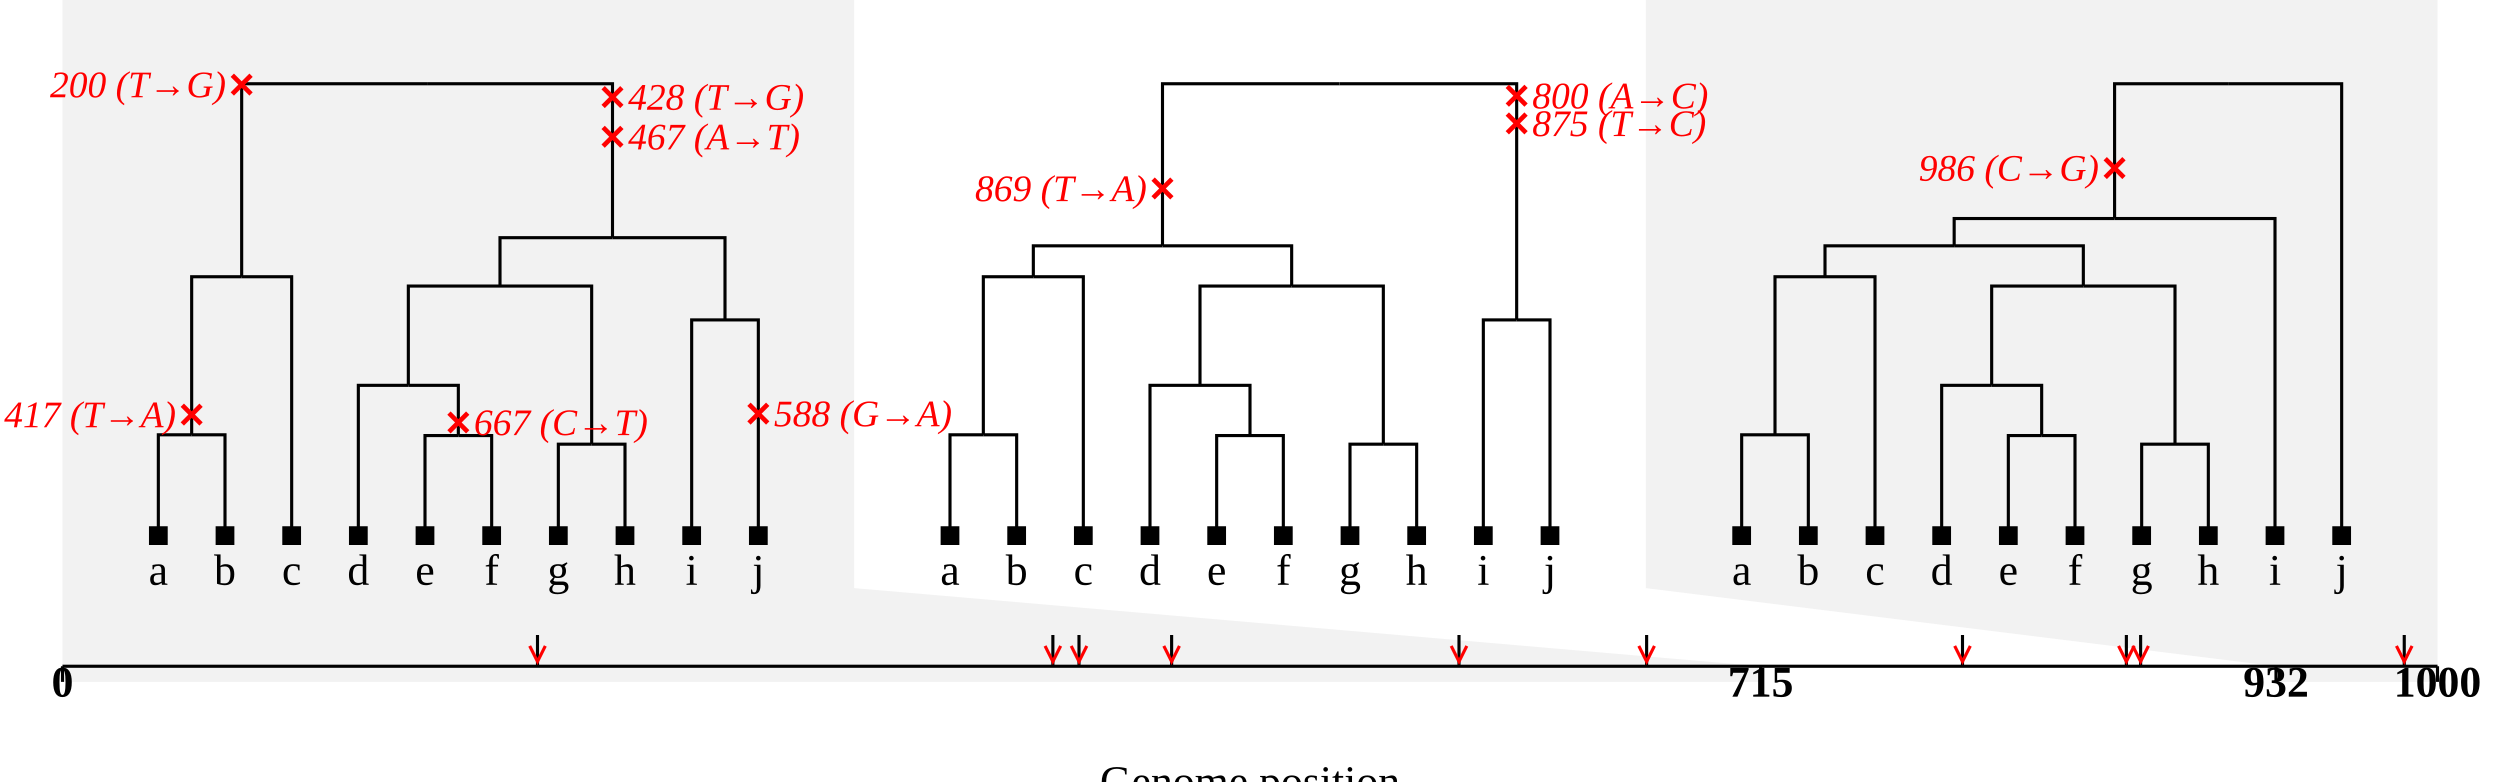
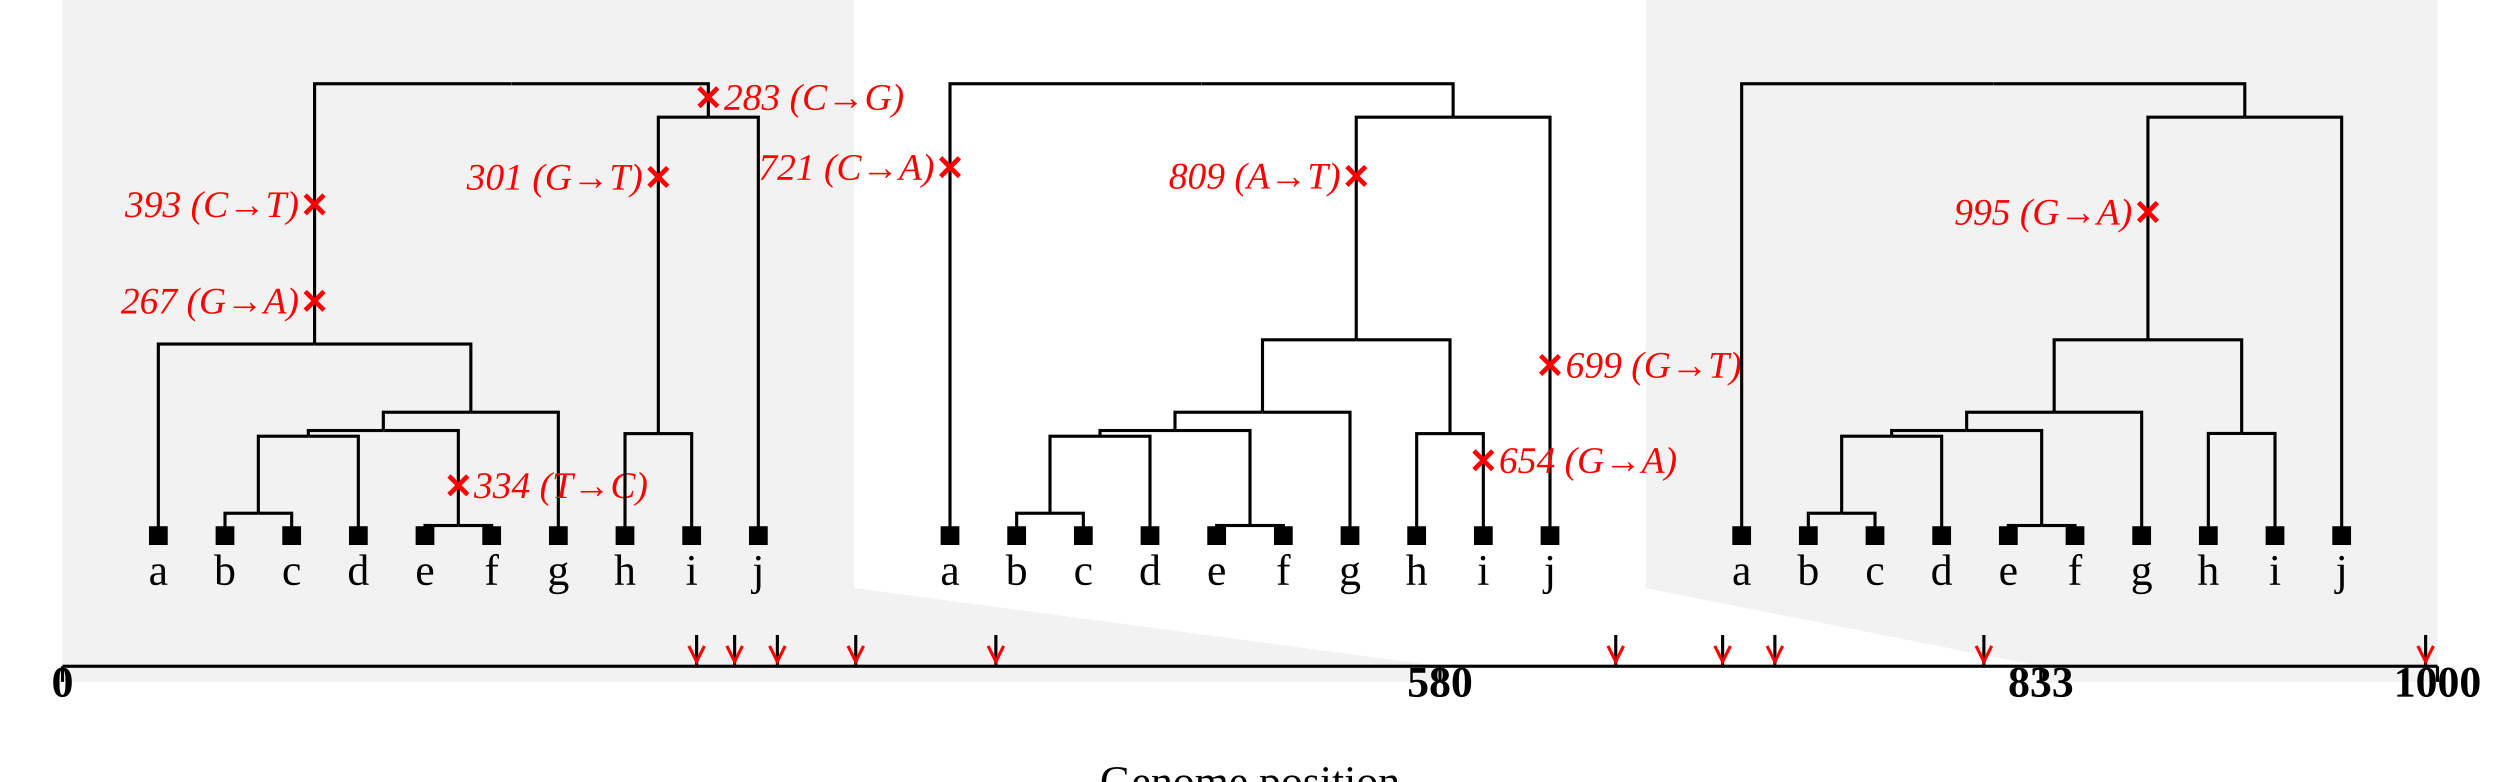
<svg xmlns="http://www.w3.org/2000/svg" baseProfile="full" height="250" version="1.1" width="800">
  <defs>
-     <style type="text/css">.background path {fill: #808080; fill-opacity:0}.background path:nth-child(odd) {fill-opacity:.1}.axes {font-size: 14px}.x-axis .tick .lab {font-weight: bold}.axes, .tree {font-size: 14px; text-anchor:middle}.y-axis line.grid {stroke: #FAFAFA}.y-axis &gt; .lab text {transform: translateX(0.8em) rotate(-90deg)}.x-axis .tick g {transform: translateY(0.9em)}.x-axis &gt; .lab text {transform: translateY(-0.8em)}.axes line, .edge {stroke:black; fill:none}.node &gt; .sym {fill: black; stroke: none}.site &gt; .sym {stroke: black}.mut text {fill: red; font-style: italic}.mut.extra text {fill: hotpink}.mut line {fill: none; stroke: none}.mut .sym {fill: none; stroke: red}.mut.extra .sym {stroke: hotpink}.node .mut .sym {stroke-width: 1.5px}.tree text, .tree-sequence text {dominant-baseline: central}.plotbox .lab.lft {text-anchor: end}.plotbox .lab.rgt {text-anchor: start}.node:not(.sample) &gt; .sym, .node:not(.sample) &gt; .lab {visibility: hidden;}.mut {font-size: 12px}</style>
+     <style type="text/css">.background path {fill: #808080; fill-opacity:0}.background path:nth-child(odd) {fill-opacity:.1}.axes {font-size: 14px}.x-axis .tick .lab {font-weight: bold}.axes, .tree {font-size: 14px; text-anchor:middle}.y-axis line.grid {stroke: #FAFAFA}.y-axis &gt; .lab text {transform: translateX(0.8em) rotate(-90deg)}.x-axis .tick g {transform: translateY(0.9em)}.x-axis &gt; .lab text {transform: translateY(-0.8em)}.axes line, .edge {stroke:black; fill:none}.node &gt; .sym {fill: black; stroke: none}.site &gt; .sym {stroke: black}.mut text {fill: red; font-style: italic}.mut.extra text {fill: hotpink}.mut line {fill: none; stroke: none}.mut .sym {fill: none; stroke: red}.mut.extra .sym {stroke: hotpink}.node .mut .sym {stroke-width: 1.5px}.tree text, .tree-sequence text {dominant-baseline: central}.plotbox .lab.lft {text-anchor: end}.plotbox .lab.rgt {text-anchor: start}.node:not(.sample) &gt; .sym, .node:not(.sample) &gt; .lab {visibility: hidden;}.mut {font-size: 12px} .y-axis .tick .lab {font-size: 85%}</style>
  </defs>
  <g class="tree-sequence">
    <g class="background">
-       <path d="M20,0 l253.333,0 l0,188.2 l290.067,25 l0,5 l-543.4,0 l0,-5 l0,-25 l0,-188.2z" />
-       <path d="M273.333,0 l253.333,0 l0,188.2 l201.653,25 l0,5 l-164.92,0 l0,-5 l-290.067,-25 l0,-188.2z" />
-       <path d="M526.667,0 l253.333,0 l0,188.2 l0,25 l0,5 l-51.68,0 l0,-5 l-201.653,-25 l0,-188.2z" />
+       <path d="M20,0 l253.333,0 l0,188.2 l187.467,25 l0,5 l-440.8,0 l0,-5 l0,-25 l0,-188.2z" />
+       <path d="M273.333,0 l253.333,0 l0,188.2 l126.413,25 l0,5 l-192.28,0 l0,-5 l-187.467,-25 l0,-188.2z" />
+       <path d="M526.667,0 l253.333,0 l0,188.2 l0,25 l0,5 l-126.92,0 l0,-5 l-126.413,-25 l0,-188.2z" />
    </g>
    <g class="axes">
      <g class="x-axis">
        <g class="lab" transform="translate(400,250)">
          <text text-anchor="middle">Genome position</text>
        </g>
        <line x1="20" x2="780" y1="213.2" y2="213.2" />
        <g class="tick" transform="translate(20 213.2)">
          <line x1="0" x2="0" y1="0" y2="5" />
          <g class="lab" transform="translate(0,5)">
            <text>0</text>
          </g>
        </g>
-         <g class="tick" transform="translate(563.4 213.2)">
+         <g class="tick" transform="translate(460.8 213.2)">
          <line x1="0" x2="0" y1="0" y2="5" />
          <g class="lab" transform="translate(0,5)">
-             <text>715</text>
-           </g>
-         </g>
-         <g class="tick" transform="translate(728.32 213.2)">
+             <text>580</text>
+           </g>
+         </g>
+         <g class="tick" transform="translate(653.08 213.2)">
          <line x1="0" x2="0" y1="0" y2="5" />
          <g class="lab" transform="translate(0,5)">
-             <text>932</text>
+             <text>833</text>
          </g>
        </g>
        <g class="tick" transform="translate(780 213.2)">
          <line x1="0" x2="0" y1="0" y2="5" />
          <g class="lab" transform="translate(0,5)">
            <text>1000</text>
          </g>
        </g>
-         <g class="site s0" transform="translate(172 213.2)">
+         <g class="site s0" transform="translate(222.92 213.2)">
          <line class="sym" x1="0" x2="0" y1="0" y2="-10" />
          <g class="mut m0">
            <polyline class="sym" points="2.5,-6.5 0,-1.5 -2.5,-6.5" />
          </g>
        </g>
-         <g class="site s1" transform="translate(336.92 213.2)">
+         <g class="site s1" transform="translate(235.08 213.2)">
          <line class="sym" x1="0" x2="0" y1="0" y2="-10" />
          <g class="mut m1">
            <polyline class="sym" points="2.5,-6.5 0,-1.5 -2.5,-6.5" />
          </g>
        </g>
-         <g class="site s2" transform="translate(345.28 213.2)">
+         <g class="site s2" transform="translate(248.76 213.2)">
          <line class="sym" x1="0" x2="0" y1="0" y2="-10" />
          <g class="mut m2">
            <polyline class="sym" points="2.5,-6.5 0,-1.5 -2.5,-6.5" />
          </g>
        </g>
-         <g class="site s3" transform="translate(374.92 213.2)">
+         <g class="site s3" transform="translate(273.84 213.2)">
          <line class="sym" x1="0" x2="0" y1="0" y2="-10" />
          <g class="mut m3">
            <polyline class="sym" points="2.5,-6.5 0,-1.5 -2.5,-6.5" />
          </g>
        </g>
-         <g class="site s4" transform="translate(466.88 213.2)">
+         <g class="site s4" transform="translate(318.68 213.2)">
          <line class="sym" x1="0" x2="0" y1="0" y2="-10" />
          <g class="mut m4">
            <polyline class="sym" points="2.5,-6.5 0,-1.5 -2.5,-6.5" />
          </g>
        </g>
-         <g class="site s5" transform="translate(526.92 213.2)">
+         <g class="site s5" transform="translate(517.04 213.2)">
          <line class="sym" x1="0" x2="0" y1="0" y2="-10" />
          <g class="mut m5">
            <polyline class="sym" points="2.5,-6.5 0,-1.5 -2.5,-6.5" />
          </g>
        </g>
-         <g class="site s6" transform="translate(628 213.2)">
+         <g class="site s6" transform="translate(551.24 213.2)">
          <line class="sym" x1="0" x2="0" y1="0" y2="-10" />
          <g class="mut m6">
            <polyline class="sym" points="2.5,-6.5 0,-1.5 -2.5,-6.5" />
          </g>
        </g>
-         <g class="site s7" transform="translate(680.44 213.2)">
+         <g class="site s7" transform="translate(567.96 213.2)">
          <line class="sym" x1="0" x2="0" y1="0" y2="-10" />
          <g class="mut m7">
            <polyline class="sym" points="2.5,-6.5 0,-1.5 -2.5,-6.5" />
          </g>
        </g>
-         <g class="site s8" transform="translate(685 213.2)">
+         <g class="site s8" transform="translate(634.84 213.2)">
          <line class="sym" x1="0" x2="0" y1="0" y2="-10" />
          <g class="mut m8">
            <polyline class="sym" points="2.5,-6.5 0,-1.5 -2.5,-6.5" />
          </g>
        </g>
-         <g class="site s9" transform="translate(769.36 213.2)">
+         <g class="site s9" transform="translate(776.2 213.2)">
          <line class="sym" x1="0" x2="0" y1="0" y2="-10" />
          <g class="mut m9">
            <polyline class="sym" points="2.5,-6.5 0,-1.5 -2.5,-6.5" />
          </g>
        </g>
      </g>
    </g>
    <g class="plotbox trees">
      <g class="tree t0" transform="translate(20 0)">
        <g class="plotbox">
-           <g class="node n20 p0 root" transform="translate(116.667 26.8)">
-             <g class="a20 m0 node n16 p0 s0" transform="translate(-59.3333 61.7567)">
-               <g class="a16 i0 leaf node n1 p0 sample" transform="translate(16 82.8433)">
-                 <path class="edge" d="M 0 0 V -82.843 H -16" />
+           <g class="node n20 p0 root" transform="translate(143.667 26.8)">
+             <g class="a20 m0 m4 node n17 p0 s0 s4" transform="translate(-63 83.2923)">
+               <g class="a17 i0 leaf node n0 p1 sample" transform="translate(-50 61.3077)">
+                 <path class="edge" d="M 0 0 V -61.308 H 50" />
                <rect class="sym" height="6" width="6" x="-3" y="-3" />
-                 <text class="lab" transform="translate(0 11)">c</text>
-               </g>
-               <g class="a16 m1 node n12 p0 s1" transform="translate(-16 50.5794)">
-                 <g class="a12 i0 leaf node n0 p0 sample" transform="translate(-10.6667 32.2639)">
-                   <path class="edge" d="M 0 0 V -32.264 H 10.667" />
+                 <text class="lab" transform="translate(0 11)">a</text>
+               </g>
+               <g class="a17 node n16 p0" transform="translate(50 21.8208)">
+                 <g class="a16 i4 leaf node n9 p2 sample" transform="translate(28 39.4868)">
+                   <path class="edge" d="M 0 0 V -39.487 H -28" />
                  <rect class="sym" height="6" width="6" x="-3" y="-3" />
-                   <text class="lab" transform="translate(0 11)">a</text>
-                 </g>
-                 <g class="a12 i4 leaf node n9 p0 sample" transform="translate(10.6667 32.2639)">
-                   <path class="edge" d="M 0 0 V -32.264 H -10.667" />
+                   <text class="lab" transform="translate(0 11)">g</text>
+                 </g>
+                 <g class="a16 node n15 p0" transform="translate(-28 5.85307)">
+                   <g class="a15 m3 node n10 p2 s3" transform="translate(24 30.3954)">
+                     <g class="a10 i3 leaf node n7 p2 sample" transform="translate(-10.6667 3.23842)">
+                       <path class="edge" d="M 0 0 V -3.238 H 10.667" />
+                       <rect class="sym" height="6" width="6" x="-3" y="-3" />
+                       <text class="lab" transform="translate(0 11)">e</text>
+                     </g>
+                     <g class="a10 i4 leaf node n8 p2 sample" transform="translate(10.6667 3.23842)">
+                       <path class="edge" d="M 0 0 V -3.238 H -10.667" />
+                       <rect class="sym" height="6" width="6" x="-3" y="-3" />
+                       <text class="lab" transform="translate(0 11)">f</text>
+                     </g>
+                     <path class="edge" d="M 0 0 V -30.395 H -24" />
+                     <g class="mut m3 s3" transform="translate(0 -12.8542)">
+                       <line x1="0" x2="0" y1="0" y2="12.854" />
+                       <path class="sym" d="M -3,-3 l 6,6 M -3,3 l 6,-6" />
+                       <text class="lab rgt" transform="translate(5 0)">334 (T→C)</text>
+                     </g>
+                     <circle class="sym" cx="0" cy="0" r="3" />
+                     <text class="lab rgt" transform="translate(3 -7.0)">k</text>
+                   </g>
+                   <g class="a15 node n12 p0" transform="translate(-24 1.82594)">
+                     <g class="a12 i2 leaf node n4 p2 sample" transform="translate(16 31.8078)">
+                       <path class="edge" d="M 0 0 V -31.808 H -16" />
+                       <rect class="sym" height="6" width="6" x="-3" y="-3" />
+                       <text class="lab" transform="translate(0 11)">d</text>
+                     </g>
+                     <g class="a12 node n11 p1" transform="translate(-16 24.6436)">
+                       <g class="a11 i0 leaf node n1 p1 sample" transform="translate(-10.6667 7.1642)">
+                         <path class="edge" d="M 0 0 V -7.164 H 10.667" />
+                         <rect class="sym" height="6" width="6" x="-3" y="-3" />
+                         <text class="lab" transform="translate(0 11)">b</text>
+                       </g>
+                       <g class="a11 i1 leaf node n3 p1 sample" transform="translate(10.6667 7.1642)">
+                         <path class="edge" d="M 0 0 V -7.164 H -10.667" />
+                         <rect class="sym" height="6" width="6" x="-3" y="-3" />
+                         <text class="lab" transform="translate(0 11)">c</text>
+                       </g>
+                       <path class="edge" d="M 0 0 V -24.644 H 16" />
+                       <circle class="sym" cx="0" cy="0" r="3" />
+                       <text class="lab lft" transform="translate(-3 -7.0)">l</text>
+                     </g>
+                     <path class="edge" d="M 0 0 V -1.826 H 24" />
+                     <circle class="sym" cx="0" cy="0" r="3" />
+                     <text class="lab lft" transform="translate(-3 -7.0)">m</text>
+                   </g>
+                   <path class="edge" d="M 0 0 V -5.853 H 28" />
+                   <circle class="sym" cx="0" cy="0" r="3" />
+                   <text class="lab lft" transform="translate(-3 -7.0)">p</text>
+                 </g>
+                 <path class="edge" d="M 0 0 V -21.821 H -50" />
+                 <circle class="sym" cx="0" cy="0" r="3" />
+                 <text class="lab rgt" transform="translate(3 -7.0)">q</text>
+               </g>
+               <path class="edge" d="M 0 0 V -83.292 H 63" />
+               <g class="mut m4 s4" transform="translate(0 -44.6946)">
+                 <line x1="0" x2="0" y1="0" y2="44.695" />
+                 <path class="sym" d="M -3,-3 l 6,6 M -3,3 l 6,-6" />
+                 <text class="lab lft" transform="translate(-5 0)">393 (C→T)</text>
+               </g>
+               <g class="mut m0 s0" transform="translate(0 -13.8206)">
+                 <line x1="0" x2="0" y1="0" y2="13.821" />
+                 <path class="sym" d="M -3,-3 l 6,6 M -3,3 l 6,-6" />
+                 <text class="lab lft" transform="translate(-5 0)">267 (G→A)</text>
+               </g>
+               <circle class="sym" cx="0" cy="0" r="3" />
+               <text class="lab lft" transform="translate(-3 -7.0)">r</text>
+             </g>
+             <g class="a20 m1 node n19 p0 s1" transform="translate(63 10.6982)">
+               <g class="a19 i3 leaf node n6 p2 sample" transform="translate(16 133.902)">
+                 <path class="edge" d="M 0 0 V -133.902 H -16" />
+                 <rect class="sym" height="6" width="6" x="-3" y="-3" />
+                 <text class="lab" transform="translate(0 11)">j</text>
+               </g>
+               <g class="a19 m2 node n13 p0 s2" transform="translate(-16 101.263)">
+                 <g class="a13 i1 leaf node n2 p1 sample" transform="translate(-10.6667 32.6389)">
+                   <path class="edge" d="M 0 0 V -32.639 H 10.667" />
                  <rect class="sym" height="6" width="6" x="-3" y="-3" />
-                   <text class="lab" transform="translate(0 11)">b</text>
-                 </g>
-                 <path class="edge" d="M 0 0 V -50.579 H 16" />
-                 <g class="mut m1 s1" transform="translate(0 -6.46475)">
-                   <line x1="0" x2="0" y1="0" y2="6.465" />
-                   <path class="sym" d="M -3,-3 l 6,6 M -3,3 l 6,-6" />
-                   <text class="lab lft" transform="translate(-5 0)">417 (T→A)</text>
-                 </g>
-                 <circle class="sym" cx="0" cy="0" r="3" />
-                 <text class="lab lft" transform="translate(-3 -7.0)">m</text>
-               </g>
-               <path class="edge" d="M 0 0 V -61.757 H 59.333" />
-               <g class="mut m0 s0" transform="translate(0 -61.4802)">
-                 <line x1="0" x2="0" y1="0" y2="61.48" />
-                 <path class="sym" d="M -3,-3 l 6,6 M -3,3 l 6,-6" />
-                 <text class="lab lft" transform="translate(-5 0)">200 (T→G)</text>
-               </g>
-               <circle class="sym" cx="0" cy="0" r="3" />
-               <text class="lab lft" transform="translate(-3 -7.0)">q</text>
-             </g>
-             <g class="a20 m2 m3 node n18 p0 s2 s3" transform="translate(59.3333 49.2612)">
-               <g class="a18 node n14 p0" transform="translate(36 26.3083)">
-                 <g class="a14 i1 leaf node n3 p0 sample" transform="translate(-10.6667 69.0304)">
-                   <path class="edge" d="M 0 0 V -69.03 H 10.667" />
+                   <text class="lab" transform="translate(0 11)">h</text>
+                 </g>
+                 <g class="a13 i2 leaf node n5 p2 sample" transform="translate(10.6667 32.6389)">
+                   <path class="edge" d="M 0 0 V -32.639 H -10.667" />
                  <rect class="sym" height="6" width="6" x="-3" y="-3" />
                  <text class="lab" transform="translate(0 11)">i</text>
                </g>
-                 <g class="a14 i2 leaf m4 node n5 p0 s4 sample" transform="translate(10.6667 69.0304)">
-                   <path class="edge" d="M 0 0 V -69.03 H -10.667" />
-                   <g class="mut m4 s4" transform="translate(0 -39.0345)">
-                     <line x1="0" x2="0" y1="0" y2="39.035" />
-                     <path class="sym" d="M -3,-3 l 6,6 M -3,3 l 6,-6" />
-                     <text class="lab rgt" transform="translate(5 0)">588 (G→A)</text>
-                   </g>
-                   <rect class="sym" height="6" width="6" x="-3" y="-3" />
-                   <text class="lab" transform="translate(0 11)">j</text>
-                 </g>
-                 <path class="edge" d="M 0 0 V -26.308 H -36" />
+                 <path class="edge" d="M 0 0 V -101.263 H 16" />
+                 <g class="mut m2 s2" transform="translate(0 -82.1311)">
+                   <line x1="0" x2="0" y1="0" y2="82.131" />
+                   <path class="sym" d="M -3,-3 l 6,6 M -3,3 l 6,-6" />
+                   <text class="lab lft" transform="translate(-5 0)">301 (G→T)</text>
+                 </g>
                <circle class="sym" cx="0" cy="0" r="3" />
-                 <text class="lab rgt" transform="translate(3 -7.0)">o</text>
-               </g>
-               <g class="a18 node n15 p0" transform="translate(-36 15.4767)">
-                 <g class="a15 node n10 p0" transform="translate(29.3333 50.5987)">
-                   <g class="a10 i2 leaf node n4 p0 sample" transform="translate(-10.6667 29.2634)">
-                     <path class="edge" d="M 0 0 V -29.263 H 10.667" />
-                     <rect class="sym" height="6" width="6" x="-3" y="-3" />
-                     <text class="lab" transform="translate(0 11)">g</text>
-                   </g>
-                   <g class="a10 i4 leaf node n8 p0 sample" transform="translate(10.6667 29.2634)">
-                     <path class="edge" d="M 0 0 V -29.263 H -10.667" />
-                     <rect class="sym" height="6" width="6" x="-3" y="-3" />
-                     <text class="lab" transform="translate(0 11)">h</text>
-                   </g>
-                   <path class="edge" d="M 0 0 V -50.599 H -29.333" />
-                   <circle class="sym" cx="0" cy="0" r="3" />
-                   <text class="lab rgt" transform="translate(3 -7.0)">k</text>
-                 </g>
-                 <g class="a15 node n13 p0" transform="translate(-29.3333 31.7699)">
-                   <g class="a13 i1 leaf node n2 p0 sample" transform="translate(-16 48.0922)">
-                     <path class="edge" d="M 0 0 V -48.092 H 16" />
-                     <rect class="sym" height="6" width="6" x="-3" y="-3" />
-                     <text class="lab" transform="translate(0 11)">d</text>
-                   </g>
-                   <g class="a13 m5 node n11 p0 s5" transform="translate(16 16.0709)">
-                     <g class="a11 i3 leaf node n6 p0 sample" transform="translate(-10.6667 32.0213)">
-                       <path class="edge" d="M 0 0 V -32.021 H 10.667" />
-                       <rect class="sym" height="6" width="6" x="-3" y="-3" />
-                       <text class="lab" transform="translate(0 11)">e</text>
-                     </g>
-                     <g class="a11 i3 leaf node n7 p0 sample" transform="translate(10.6667 32.0213)">
-                       <path class="edge" d="M 0 0 V -32.021 H -10.667" />
-                       <rect class="sym" height="6" width="6" x="-3" y="-3" />
-                       <text class="lab" transform="translate(0 11)">f</text>
-                     </g>
-                     <path class="edge" d="M 0 0 V -16.071 H -16" />
-                     <g class="mut m5 s5" transform="translate(0 -4.18996)">
-                       <line x1="0" x2="0" y1="0" y2="4.19" />
-                       <path class="sym" d="M -3,-3 l 6,6 M -3,3 l 6,-6" />
-                       <text class="lab rgt" transform="translate(5 0)">667 (C→T)</text>
-                     </g>
-                     <circle class="sym" cx="0" cy="0" r="3" />
-                     <text class="lab rgt" transform="translate(3 -7.0)">l</text>
-                   </g>
-                   <path class="edge" d="M 0 0 V -31.77 H 29.333" />
-                   <circle class="sym" cx="0" cy="0" r="3" />
-                   <text class="lab lft" transform="translate(-3 -7.0)">n</text>
-                 </g>
-                 <path class="edge" d="M 0 0 V -15.477 H 36" />
-                 <circle class="sym" cx="0" cy="0" r="3" />
-                 <text class="lab lft" transform="translate(-3 -7.0)">p</text>
-               </g>
-               <path class="edge" d="M 0 0 V -49.261 H -59.333" />
-               <g class="mut m2 s2" transform="translate(0 -44.9944)">
-                 <line x1="0" x2="0" y1="0" y2="44.994" />
+                 <text class="lab lft" transform="translate(-3 -7.0)">n</text>
+               </g>
+               <path class="edge" d="M 0 0 V -10.698 H -63" />
+               <g class="mut m1 s1" transform="translate(0 -6.40233)">
+                 <line x1="0" x2="0" y1="0" y2="6.402" />
                <path class="sym" d="M -3,-3 l 6,6 M -3,3 l 6,-6" />
-                 <text class="lab rgt" transform="translate(5 0)">428 (T→G)</text>
-               </g>
-               <g class="mut m3 s3" transform="translate(0 -32.2909)">
-                 <line x1="0" x2="0" y1="0" y2="32.291" />
-                 <path class="sym" d="M -3,-3 l 6,6 M -3,3 l 6,-6" />
-                 <text class="lab rgt" transform="translate(5 0)">467 (A→T)</text>
+                 <text class="lab rgt" transform="translate(5 0)">283 (C→G)</text>
              </g>
              <circle class="sym" cx="0" cy="0" r="3" />
-               <text class="lab rgt" transform="translate(3 -7.0)">s</text>
+               <text class="lab rgt" transform="translate(3 -7.0)">t</text>
            </g>
            <circle class="sym" cx="0" cy="0" r="3" />
            <text class="lab" transform="translate(0 -11)">u</text>
          </g>
        </g>
      </g>
      <g class="tree t1" transform="translate(273.333 0)">
        <g class="plotbox">
-           <g class="node n20 p0 root" transform="translate(155.333 26.8)">
-             <g class="a20 m6 m8 node n14 p0 s6 s8" transform="translate(56.6667 75.5696)">
-               <g class="a14 i1 leaf node n3 p0 sample" transform="translate(-10.6667 69.0304)">
-                 <path class="edge" d="M 0 0 V -69.03 H 10.667" />
-                 <rect class="sym" height="6" width="6" x="-3" y="-3" />
-                 <text class="lab" transform="translate(0 11)">i</text>
-               </g>
-               <g class="a14 i2 leaf node n5 p0 sample" transform="translate(10.6667 69.0304)">
-                 <path class="edge" d="M 0 0 V -69.03 H -10.667" />
+           <g class="node n20 p0 root" transform="translate(111.167 26.8)">
+             <g class="a20 node n19 p0" transform="translate(80.5 10.6982)">
+               <g class="a19 i3 leaf m6 node n6 p2 s6 sample" transform="translate(31 133.902)">
+                 <path class="edge" d="M 0 0 V -133.902 H -31" />
+                 <g class="mut m6 s6" transform="translate(0 -54.5985)">
+                   <line x1="0" x2="0" y1="0" y2="54.599" />
+                   <path class="sym" d="M -3,-3 l 6,6 M -3,3 l 6,-6" />
+                   <text class="lab rgt" transform="translate(5 0)">699 (G→T)</text>
+                 </g>
                <rect class="sym" height="6" width="6" x="-3" y="-3" />
                <text class="lab" transform="translate(0 11)">j</text>
              </g>
-               <path class="edge" d="M 0 0 V -75.57 H -56.667" />
-               <g class="mut m6 s6" transform="translate(0 -71.7322)">
-                 <line x1="0" x2="0" y1="0" y2="71.732" />
+               <g class="a19 m8 node n18 p0 s8" transform="translate(-31 71.2396)">
+                 <g class="a18 node n13 p0" transform="translate(30 30.0232)">
+                   <g class="a13 i1 leaf node n2 p1 sample" transform="translate(-10.6667 32.6389)">
+                     <path class="edge" d="M 0 0 V -32.639 H 10.667" />
+                     <rect class="sym" height="6" width="6" x="-3" y="-3" />
+                     <text class="lab" transform="translate(0 11)">h</text>
+                   </g>
+                   <g class="a13 i2 leaf m5 node n5 p2 s5 sample" transform="translate(10.6667 32.6389)">
+                     <path class="edge" d="M 0 0 V -32.639 H -10.667" />
+                     <g class="mut m5 s5" transform="translate(0 -24.1193)">
+                       <line x1="0" x2="0" y1="0" y2="24.119" />
+                       <path class="sym" d="M -3,-3 l 6,6 M -3,3 l 6,-6" />
+                       <text class="lab rgt" transform="translate(5 0)">654 (G→A)</text>
+                     </g>
+                     <rect class="sym" height="6" width="6" x="-3" y="-3" />
+                     <text class="lab" transform="translate(0 11)">i</text>
+                   </g>
+                   <path class="edge" d="M 0 0 V -30.023 H -30" />
+                   <circle class="sym" cx="0" cy="0" r="3" />
+                   <text class="lab rgt" transform="translate(3 -7.0)">n</text>
+                 </g>
+                 <g class="a18 node n16 p0" transform="translate(-30 23.1753)">
+                   <g class="a16 i4 leaf node n9 p2 sample" transform="translate(28 39.4868)">
+                     <path class="edge" d="M 0 0 V -39.487 H -28" />
+                     <rect class="sym" height="6" width="6" x="-3" y="-3" />
+                     <text class="lab" transform="translate(0 11)">g</text>
+                   </g>
+                   <g class="a16 node n15 p0" transform="translate(-28 5.85307)">
+                     <g class="a15 node n10 p2" transform="translate(24 30.3954)">
+                       <g class="a10 i3 leaf node n7 p2 sample" transform="translate(-10.6667 3.23842)">
+                         <path class="edge" d="M 0 0 V -3.238 H 10.667" />
+                         <rect class="sym" height="6" width="6" x="-3" y="-3" />
+                         <text class="lab" transform="translate(0 11)">e</text>
+                       </g>
+                       <g class="a10 i4 leaf node n8 p2 sample" transform="translate(10.6667 3.23842)">
+                         <path class="edge" d="M 0 0 V -3.238 H -10.667" />
+                         <rect class="sym" height="6" width="6" x="-3" y="-3" />
+                         <text class="lab" transform="translate(0 11)">f</text>
+                       </g>
+                       <path class="edge" d="M 0 0 V -30.395 H -24" />
+                       <circle class="sym" cx="0" cy="0" r="3" />
+                       <text class="lab rgt" transform="translate(3 -7.0)">k</text>
+                     </g>
+                     <g class="a15 node n12 p0" transform="translate(-24 1.82594)">
+                       <g class="a12 i2 leaf node n4 p2 sample" transform="translate(16 31.8078)">
+                         <path class="edge" d="M 0 0 V -31.808 H -16" />
+                         <rect class="sym" height="6" width="6" x="-3" y="-3" />
+                         <text class="lab" transform="translate(0 11)">d</text>
+                       </g>
+                       <g class="a12 node n11 p1" transform="translate(-16 24.6436)">
+                         <g class="a11 i0 leaf node n1 p1 sample" transform="translate(-10.6667 7.1642)">
+                           <path class="edge" d="M 0 0 V -7.164 H 10.667" />
+                           <rect class="sym" height="6" width="6" x="-3" y="-3" />
+                           <text class="lab" transform="translate(0 11)">b</text>
+                         </g>
+                         <g class="a11 i1 leaf node n3 p1 sample" transform="translate(10.6667 7.1642)">
+                           <path class="edge" d="M 0 0 V -7.164 H -10.667" />
+                           <rect class="sym" height="6" width="6" x="-3" y="-3" />
+                           <text class="lab" transform="translate(0 11)">c</text>
+                         </g>
+                         <path class="edge" d="M 0 0 V -24.644 H 16" />
+                         <circle class="sym" cx="0" cy="0" r="3" />
+                         <text class="lab lft" transform="translate(-3 -7.0)">l</text>
+                       </g>
+                       <path class="edge" d="M 0 0 V -1.826 H 24" />
+                       <circle class="sym" cx="0" cy="0" r="3" />
+                       <text class="lab lft" transform="translate(-3 -7.0)">m</text>
+                     </g>
+                     <path class="edge" d="M 0 0 V -5.853 H 28" />
+                     <circle class="sym" cx="0" cy="0" r="3" />
+                     <text class="lab lft" transform="translate(-3 -7.0)">p</text>
+                   </g>
+                   <path class="edge" d="M 0 0 V -23.175 H 30" />
+                   <circle class="sym" cx="0" cy="0" r="3" />
+                   <text class="lab lft" transform="translate(-3 -7.0)">q</text>
+                 </g>
+                 <path class="edge" d="M 0 0 V -71.24 H 31" />
+                 <g class="mut m8 s8" transform="translate(0 -52.4459)">
+                   <line x1="0" x2="0" y1="0" y2="52.446" />
+                   <path class="sym" d="M -3,-3 l 6,6 M -3,3 l 6,-6" />
+                   <text class="lab lft" transform="translate(-5 0)">809 (A→T)</text>
+                 </g>
+                 <circle class="sym" cx="0" cy="0" r="3" />
+                 <text class="lab lft" transform="translate(-3 -7.0)">s</text>
+               </g>
+               <path class="edge" d="M 0 0 V -10.698 H -80.5" />
+               <circle class="sym" cx="0" cy="0" r="3" />
+               <text class="lab rgt" transform="translate(3 -7.0)">t</text>
+             </g>
+             <g class="a20 i0 leaf m7 node n0 p1 s7 sample" transform="translate(-80.5 144.6)">
+               <path class="edge" d="M 0 0 V -144.6 H 80.5" />
+               <g class="mut m7 s7" transform="translate(0 -117.905)">
+                 <line x1="0" x2="0" y1="0" y2="117.905" />
                <path class="sym" d="M -3,-3 l 6,6 M -3,3 l 6,-6" />
-                 <text class="lab rgt" transform="translate(5 0)">800 (A→C)</text>
-               </g>
-               <g class="mut m8 s8" transform="translate(0 -62.8764)">
-                 <line x1="0" x2="0" y1="0" y2="62.876" />
-                 <path class="sym" d="M -3,-3 l 6,6 M -3,3 l 6,-6" />
-                 <text class="lab rgt" transform="translate(5 0)">875 (T→C)</text>
-               </g>
-               <circle class="sym" cx="0" cy="0" r="3" />
-               <text class="lab rgt" transform="translate(3 -7.0)">o</text>
-             </g>
-             <g class="a20 m7 node n17 p0 s7" transform="translate(-56.6667 51.8643)">
-               <g class="a17 node n15 p0" transform="translate(41.3333 12.8736)">
-                 <g class="a15 node n10 p0" transform="translate(29.3333 50.5987)">
-                   <g class="a10 i2 leaf node n4 p0 sample" transform="translate(-10.6667 29.2634)">
-                     <path class="edge" d="M 0 0 V -29.263 H 10.667" />
-                     <rect class="sym" height="6" width="6" x="-3" y="-3" />
-                     <text class="lab" transform="translate(0 11)">g</text>
-                   </g>
-                   <g class="a10 i4 leaf node n8 p0 sample" transform="translate(10.6667 29.2634)">
-                     <path class="edge" d="M 0 0 V -29.263 H -10.667" />
-                     <rect class="sym" height="6" width="6" x="-3" y="-3" />
-                     <text class="lab" transform="translate(0 11)">h</text>
-                   </g>
-                   <path class="edge" d="M 0 0 V -50.599 H -29.333" />
-                   <circle class="sym" cx="0" cy="0" r="3" />
-                   <text class="lab rgt" transform="translate(3 -7.0)">k</text>
-                 </g>
-                 <g class="a15 node n13 p0" transform="translate(-29.3333 31.7699)">
-                   <g class="a13 i1 leaf node n2 p0 sample" transform="translate(-16 48.0922)">
-                     <path class="edge" d="M 0 0 V -48.092 H 16" />
-                     <rect class="sym" height="6" width="6" x="-3" y="-3" />
-                     <text class="lab" transform="translate(0 11)">d</text>
-                   </g>
-                   <g class="a13 node n11 p0" transform="translate(16 16.0709)">
-                     <g class="a11 i3 leaf node n6 p0 sample" transform="translate(-10.6667 32.0213)">
-                       <path class="edge" d="M 0 0 V -32.021 H 10.667" />
-                       <rect class="sym" height="6" width="6" x="-3" y="-3" />
-                       <text class="lab" transform="translate(0 11)">e</text>
-                     </g>
-                     <g class="a11 i3 leaf node n7 p0 sample" transform="translate(10.6667 32.0213)">
-                       <path class="edge" d="M 0 0 V -32.021 H -10.667" />
-                       <rect class="sym" height="6" width="6" x="-3" y="-3" />
-                       <text class="lab" transform="translate(0 11)">f</text>
-                     </g>
-                     <path class="edge" d="M 0 0 V -16.071 H -16" />
-                     <circle class="sym" cx="0" cy="0" r="3" />
-                     <text class="lab rgt" transform="translate(3 -7.0)">l</text>
-                   </g>
-                   <path class="edge" d="M 0 0 V -31.77 H 29.333" />
-                   <circle class="sym" cx="0" cy="0" r="3" />
-                   <text class="lab lft" transform="translate(-3 -7.0)">n</text>
-                 </g>
-                 <path class="edge" d="M 0 0 V -12.874 H -41.333" />
-                 <circle class="sym" cx="0" cy="0" r="3" />
-                 <text class="lab rgt" transform="translate(3 -7.0)">p</text>
-               </g>
-               <g class="a17 node n16 p0" transform="translate(-41.3333 9.89234)">
-                 <g class="a16 i0 leaf node n1 p0 sample" transform="translate(16 82.8433)">
-                   <path class="edge" d="M 0 0 V -82.843 H -16" />
-                   <rect class="sym" height="6" width="6" x="-3" y="-3" />
-                   <text class="lab" transform="translate(0 11)">c</text>
-                 </g>
-                 <g class="a16 node n12 p0" transform="translate(-16 50.5794)">
-                   <g class="a12 i0 leaf node n0 p0 sample" transform="translate(-10.6667 32.2639)">
-                     <path class="edge" d="M 0 0 V -32.264 H 10.667" />
-                     <rect class="sym" height="6" width="6" x="-3" y="-3" />
-                     <text class="lab" transform="translate(0 11)">a</text>
-                   </g>
-                   <g class="a12 i4 leaf node n9 p0 sample" transform="translate(10.6667 32.2639)">
-                     <path class="edge" d="M 0 0 V -32.264 H -10.667" />
-                     <rect class="sym" height="6" width="6" x="-3" y="-3" />
-                     <text class="lab" transform="translate(0 11)">b</text>
-                   </g>
-                   <path class="edge" d="M 0 0 V -50.579 H 16" />
-                   <circle class="sym" cx="0" cy="0" r="3" />
-                   <text class="lab lft" transform="translate(-3 -7.0)">m</text>
-                 </g>
-                 <path class="edge" d="M 0 0 V -9.892 H 41.333" />
-                 <circle class="sym" cx="0" cy="0" r="3" />
-                 <text class="lab lft" transform="translate(-3 -7.0)">q</text>
-               </g>
-               <path class="edge" d="M 0 0 V -51.864 H 56.667" />
-               <g class="mut m7 s7" transform="translate(0 -18.3531)">
-                 <line x1="0" x2="0" y1="0" y2="18.353" />
-                 <path class="sym" d="M -3,-3 l 6,6 M -3,3 l 6,-6" />
-                 <text class="lab lft" transform="translate(-5 0)">869 (T→A)</text>
-               </g>
-               <circle class="sym" cx="0" cy="0" r="3" />
-               <text class="lab lft" transform="translate(-3 -7.0)">r</text>
+                 <text class="lab lft" transform="translate(-5 0)">721 (C→A)</text>
+               </g>
+               <rect class="sym" height="6" width="6" x="-3" y="-3" />
+               <text class="lab" transform="translate(0 11)">a</text>
            </g>
            <circle class="sym" cx="0" cy="0" r="3" />
            <text class="lab" transform="translate(0 -11)">u</text>
          </g>
        </g>
      </g>
      <g class="tree t2" transform="translate(526.667 0)">
        <g class="plotbox">
-           <g class="node n20 p0 root" transform="translate(186.333 26.8)">
-             <g class="a20 i2 leaf node n5 p0 sample" transform="translate(36.3333 144.6)">
-               <path class="edge" d="M 0 0 V -144.6 H -36.333" />
-               <rect class="sym" height="6" width="6" x="-3" y="-3" />
-               <text class="lab" transform="translate(0 11)">j</text>
-             </g>
-             <g class="a20 m9 node n19 p0 s9" transform="translate(-36.3333 43.13)">
-               <g class="a19 i1 leaf node n3 p0 sample" transform="translate(51.3333 101.47)">
-                 <path class="edge" d="M 0 0 V -101.47 H -51.333" />
+           <g class="node n20 p0 root" transform="translate(111.167 26.8)">
+             <g class="a20 node n19 p0" transform="translate(80.5 10.6982)">
+               <g class="a19 i3 leaf node n6 p2 sample" transform="translate(31 133.902)">
+                 <path class="edge" d="M 0 0 V -133.902 H -31" />
                <rect class="sym" height="6" width="6" x="-3" y="-3" />
-                 <text class="lab" transform="translate(0 11)">i</text>
-               </g>
-               <g class="a19 node n17 p0" transform="translate(-51.3333 8.73437)">
-                 <g class="a17 node n15 p0" transform="translate(41.3333 12.8736)">
-                   <g class="a15 node n10 p0" transform="translate(29.3333 50.5987)">
-                     <g class="a10 i2 leaf node n4 p0 sample" transform="translate(-10.6667 29.2634)">
-                       <path class="edge" d="M 0 0 V -29.263 H 10.667" />
-                       <rect class="sym" height="6" width="6" x="-3" y="-3" />
-                       <text class="lab" transform="translate(0 11)">g</text>
-                     </g>
-                     <g class="a10 i4 leaf node n8 p0 sample" transform="translate(10.6667 29.2634)">
-                       <path class="edge" d="M 0 0 V -29.263 H -10.667" />
-                       <rect class="sym" height="6" width="6" x="-3" y="-3" />
-                       <text class="lab" transform="translate(0 11)">h</text>
-                     </g>
-                     <path class="edge" d="M 0 0 V -50.599 H -29.333" />
+                 <text class="lab" transform="translate(0 11)">j</text>
+               </g>
+               <g class="a19 m9 node n18 p0 s9" transform="translate(-31 71.2396)">
+                 <g class="a18 node n16 p0" transform="translate(-30 23.1753)">
+                   <g class="a16 i4 leaf node n9 p2 sample" transform="translate(28 39.4868)">
+                     <path class="edge" d="M 0 0 V -39.487 H -28" />
+                     <rect class="sym" height="6" width="6" x="-3" y="-3" />
+                     <text class="lab" transform="translate(0 11)">g</text>
+                   </g>
+                   <g class="a16 node n15 p0" transform="translate(-28 5.85307)">
+                     <g class="a15 node n10 p2" transform="translate(24 30.3954)">
+                       <g class="a10 i3 leaf node n7 p2 sample" transform="translate(-10.6667 3.23842)">
+                         <path class="edge" d="M 0 0 V -3.238 H 10.667" />
+                         <rect class="sym" height="6" width="6" x="-3" y="-3" />
+                         <text class="lab" transform="translate(0 11)">e</text>
+                       </g>
+                       <g class="a10 i4 leaf node n8 p2 sample" transform="translate(10.6667 3.23842)">
+                         <path class="edge" d="M 0 0 V -3.238 H -10.667" />
+                         <rect class="sym" height="6" width="6" x="-3" y="-3" />
+                         <text class="lab" transform="translate(0 11)">f</text>
+                       </g>
+                       <path class="edge" d="M 0 0 V -30.395 H -24" />
+                       <circle class="sym" cx="0" cy="0" r="3" />
+                       <text class="lab rgt" transform="translate(3 -7.0)">k</text>
+                     </g>
+                     <g class="a15 node n12 p0" transform="translate(-24 1.82594)">
+                       <g class="a12 i2 leaf node n4 p2 sample" transform="translate(16 31.8078)">
+                         <path class="edge" d="M 0 0 V -31.808 H -16" />
+                         <rect class="sym" height="6" width="6" x="-3" y="-3" />
+                         <text class="lab" transform="translate(0 11)">d</text>
+                       </g>
+                       <g class="a12 node n11 p1" transform="translate(-16 24.6436)">
+                         <g class="a11 i0 leaf node n1 p1 sample" transform="translate(-10.6667 7.1642)">
+                           <path class="edge" d="M 0 0 V -7.164 H 10.667" />
+                           <rect class="sym" height="6" width="6" x="-3" y="-3" />
+                           <text class="lab" transform="translate(0 11)">b</text>
+                         </g>
+                         <g class="a11 i1 leaf node n3 p1 sample" transform="translate(10.6667 7.1642)">
+                           <path class="edge" d="M 0 0 V -7.164 H -10.667" />
+                           <rect class="sym" height="6" width="6" x="-3" y="-3" />
+                           <text class="lab" transform="translate(0 11)">c</text>
+                         </g>
+                         <path class="edge" d="M 0 0 V -24.644 H 16" />
+                         <circle class="sym" cx="0" cy="0" r="3" />
+                         <text class="lab lft" transform="translate(-3 -7.0)">l</text>
+                       </g>
+                       <path class="edge" d="M 0 0 V -1.826 H 24" />
+                       <circle class="sym" cx="0" cy="0" r="3" />
+                       <text class="lab lft" transform="translate(-3 -7.0)">m</text>
+                     </g>
+                     <path class="edge" d="M 0 0 V -5.853 H 28" />
                    <circle class="sym" cx="0" cy="0" r="3" />
-                     <text class="lab rgt" transform="translate(3 -7.0)">k</text>
-                   </g>
-                   <g class="a15 node n13 p0" transform="translate(-29.3333 31.7699)">
-                     <g class="a13 i1 leaf node n2 p0 sample" transform="translate(-16 48.0922)">
-                       <path class="edge" d="M 0 0 V -48.092 H 16" />
-                       <rect class="sym" height="6" width="6" x="-3" y="-3" />
-                       <text class="lab" transform="translate(0 11)">d</text>
-                     </g>
-                     <g class="a13 node n11 p0" transform="translate(16 16.0709)">
-                       <g class="a11 i3 leaf node n6 p0 sample" transform="translate(-10.6667 32.0213)">
-                         <path class="edge" d="M 0 0 V -32.021 H 10.667" />
-                         <rect class="sym" height="6" width="6" x="-3" y="-3" />
-                         <text class="lab" transform="translate(0 11)">e</text>
-                       </g>
-                       <g class="a11 i3 leaf node n7 p0 sample" transform="translate(10.6667 32.0213)">
-                         <path class="edge" d="M 0 0 V -32.021 H -10.667" />
-                         <rect class="sym" height="6" width="6" x="-3" y="-3" />
-                         <text class="lab" transform="translate(0 11)">f</text>
-                       </g>
-                       <path class="edge" d="M 0 0 V -16.071 H -16" />
-                       <circle class="sym" cx="0" cy="0" r="3" />
-                       <text class="lab rgt" transform="translate(3 -7.0)">l</text>
-                     </g>
-                     <path class="edge" d="M 0 0 V -31.77 H 29.333" />
-                     <circle class="sym" cx="0" cy="0" r="3" />
-                     <text class="lab lft" transform="translate(-3 -7.0)">n</text>
-                   </g>
-                   <path class="edge" d="M 0 0 V -12.874 H -41.333" />
-                   <circle class="sym" cx="0" cy="0" r="3" />
-                   <text class="lab rgt" transform="translate(3 -7.0)">p</text>
-                 </g>
-                 <g class="a17 node n16 p0" transform="translate(-41.3333 9.89234)">
-                   <g class="a16 i0 leaf node n1 p0 sample" transform="translate(16 82.8433)">
-                     <path class="edge" d="M 0 0 V -82.843 H -16" />
-                     <rect class="sym" height="6" width="6" x="-3" y="-3" />
-                     <text class="lab" transform="translate(0 11)">c</text>
-                   </g>
-                   <g class="a16 node n12 p0" transform="translate(-16 50.5794)">
-                     <g class="a12 i0 leaf node n0 p0 sample" transform="translate(-10.6667 32.2639)">
-                       <path class="edge" d="M 0 0 V -32.264 H 10.667" />
-                       <rect class="sym" height="6" width="6" x="-3" y="-3" />
-                       <text class="lab" transform="translate(0 11)">a</text>
-                     </g>
-                     <g class="a12 i4 leaf node n9 p0 sample" transform="translate(10.6667 32.2639)">
-                       <path class="edge" d="M 0 0 V -32.264 H -10.667" />
-                       <rect class="sym" height="6" width="6" x="-3" y="-3" />
-                       <text class="lab" transform="translate(0 11)">b</text>
-                     </g>
-                     <path class="edge" d="M 0 0 V -50.579 H 16" />
-                     <circle class="sym" cx="0" cy="0" r="3" />
-                     <text class="lab lft" transform="translate(-3 -7.0)">m</text>
-                   </g>
-                   <path class="edge" d="M 0 0 V -9.892 H 41.333" />
+                     <text class="lab lft" transform="translate(-3 -7.0)">p</text>
+                   </g>
+                   <path class="edge" d="M 0 0 V -23.175 H 30" />
                  <circle class="sym" cx="0" cy="0" r="3" />
                  <text class="lab lft" transform="translate(-3 -7.0)">q</text>
                </g>
-                 <path class="edge" d="M 0 0 V -8.734 H 51.333" />
+                 <g class="a18 node n14 p0" transform="translate(30 29.9698)">
+                   <g class="a14 i1 leaf node n2 p1 sample" transform="translate(-10.6667 32.6924)">
+                     <path class="edge" d="M 0 0 V -32.692 H 10.667" />
+                     <rect class="sym" height="6" width="6" x="-3" y="-3" />
+                     <text class="lab" transform="translate(0 11)">h</text>
+                   </g>
+                   <g class="a14 i2 leaf node n5 p2 sample" transform="translate(10.6667 32.6924)">
+                     <path class="edge" d="M 0 0 V -32.692 H -10.667" />
+                     <rect class="sym" height="6" width="6" x="-3" y="-3" />
+                     <text class="lab" transform="translate(0 11)">i</text>
+                   </g>
+                   <path class="edge" d="M 0 0 V -29.97 H -30" />
+                   <circle class="sym" cx="0" cy="0" r="3" />
+                   <text class="lab rgt" transform="translate(3 -7.0)">o</text>
+                 </g>
+                 <path class="edge" d="M 0 0 V -71.24 H 31" />
+                 <g class="mut m9 s9" transform="translate(0 -40.9097)">
+                   <line x1="0" x2="0" y1="0" y2="40.91" />
+                   <path class="sym" d="M -3,-3 l 6,6 M -3,3 l 6,-6" />
+                   <text class="lab lft" transform="translate(-5 0)">995 (G→A)</text>
+                 </g>
                <circle class="sym" cx="0" cy="0" r="3" />
-                 <text class="lab lft" transform="translate(-3 -7.0)">r</text>
-               </g>
-               <path class="edge" d="M 0 0 V -43.13 H 36.333" />
-               <g class="mut m9 s9" transform="translate(0 -16.1491)">
-                 <line x1="0" x2="0" y1="0" y2="16.149" />
-                 <path class="sym" d="M -3,-3 l 6,6 M -3,3 l 6,-6" />
-                 <text class="lab lft" transform="translate(-5 0)">986 (C→G)</text>
-               </g>
+                 <text class="lab lft" transform="translate(-3 -7.0)">s</text>
+               </g>
+               <path class="edge" d="M 0 0 V -10.698 H -80.5" />
              <circle class="sym" cx="0" cy="0" r="3" />
-               <text class="lab lft" transform="translate(-3 -7.0)">t</text>
+               <text class="lab rgt" transform="translate(3 -7.0)">t</text>
+             </g>
+             <g class="a20 i0 leaf node n0 p1 sample" transform="translate(-80.5 144.6)">
+               <path class="edge" d="M 0 0 V -144.6 H 80.5" />
+               <rect class="sym" height="6" width="6" x="-3" y="-3" />
+               <text class="lab" transform="translate(0 11)">a</text>
            </g>
            <circle class="sym" cx="0" cy="0" r="3" />
            <text class="lab" transform="translate(0 -11)">u</text>
          </g>
        </g>
      </g>
    </g>
  </g>
</svg>
